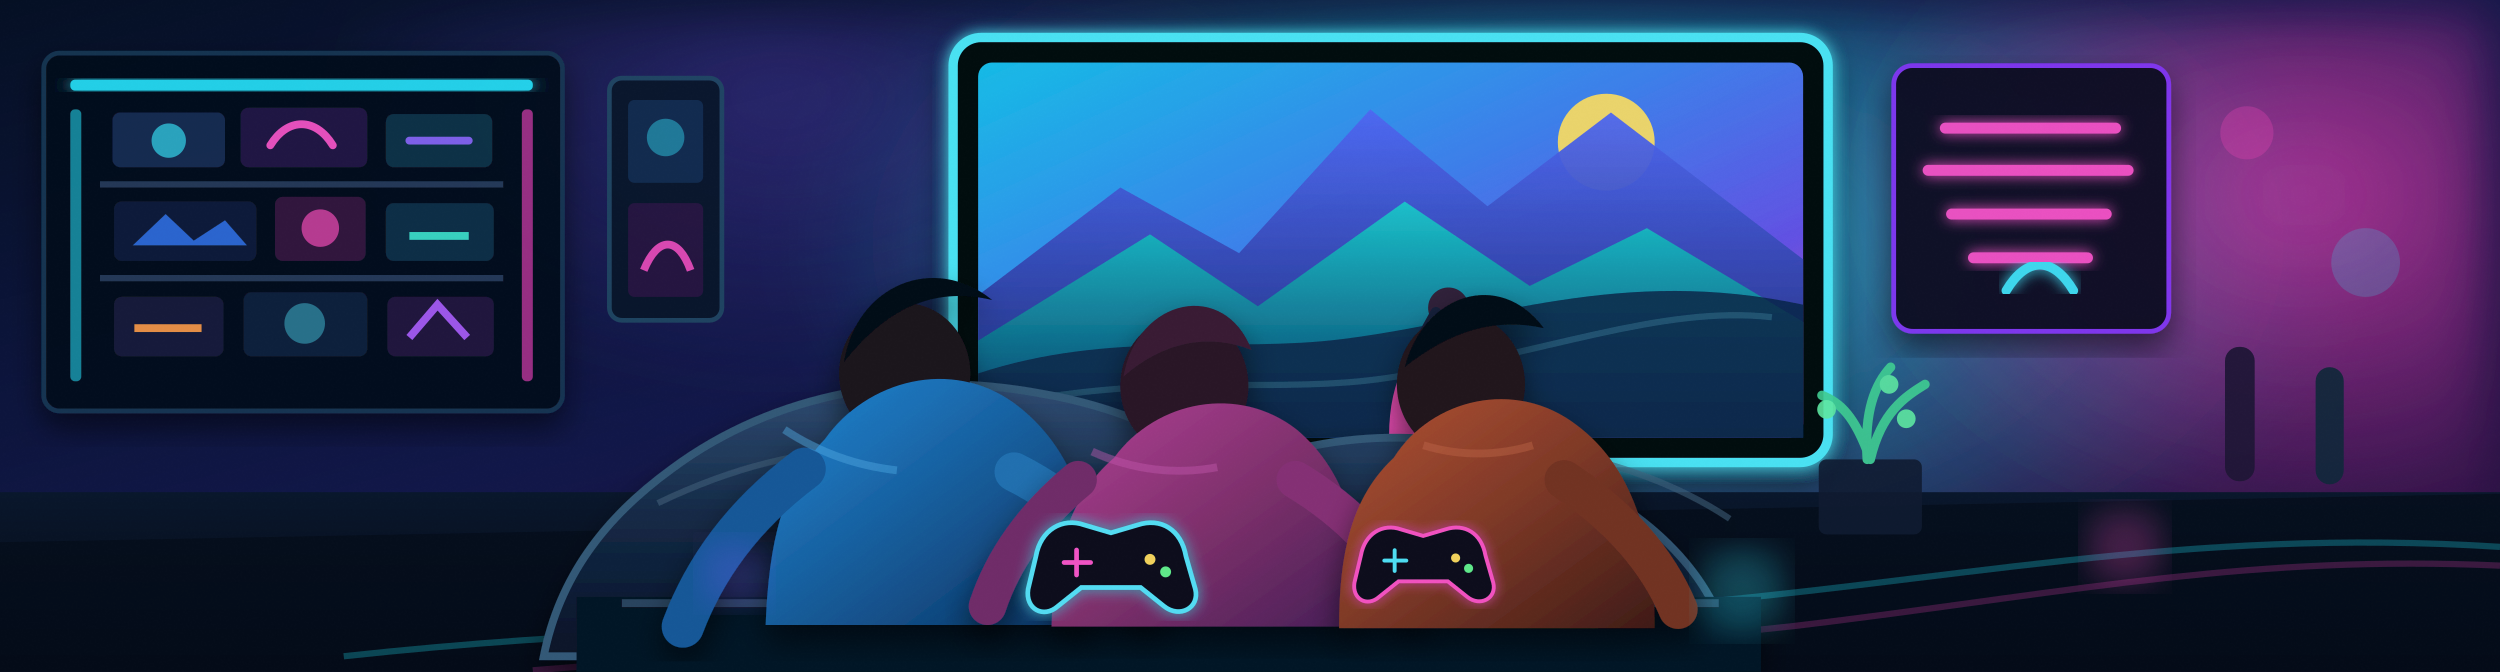
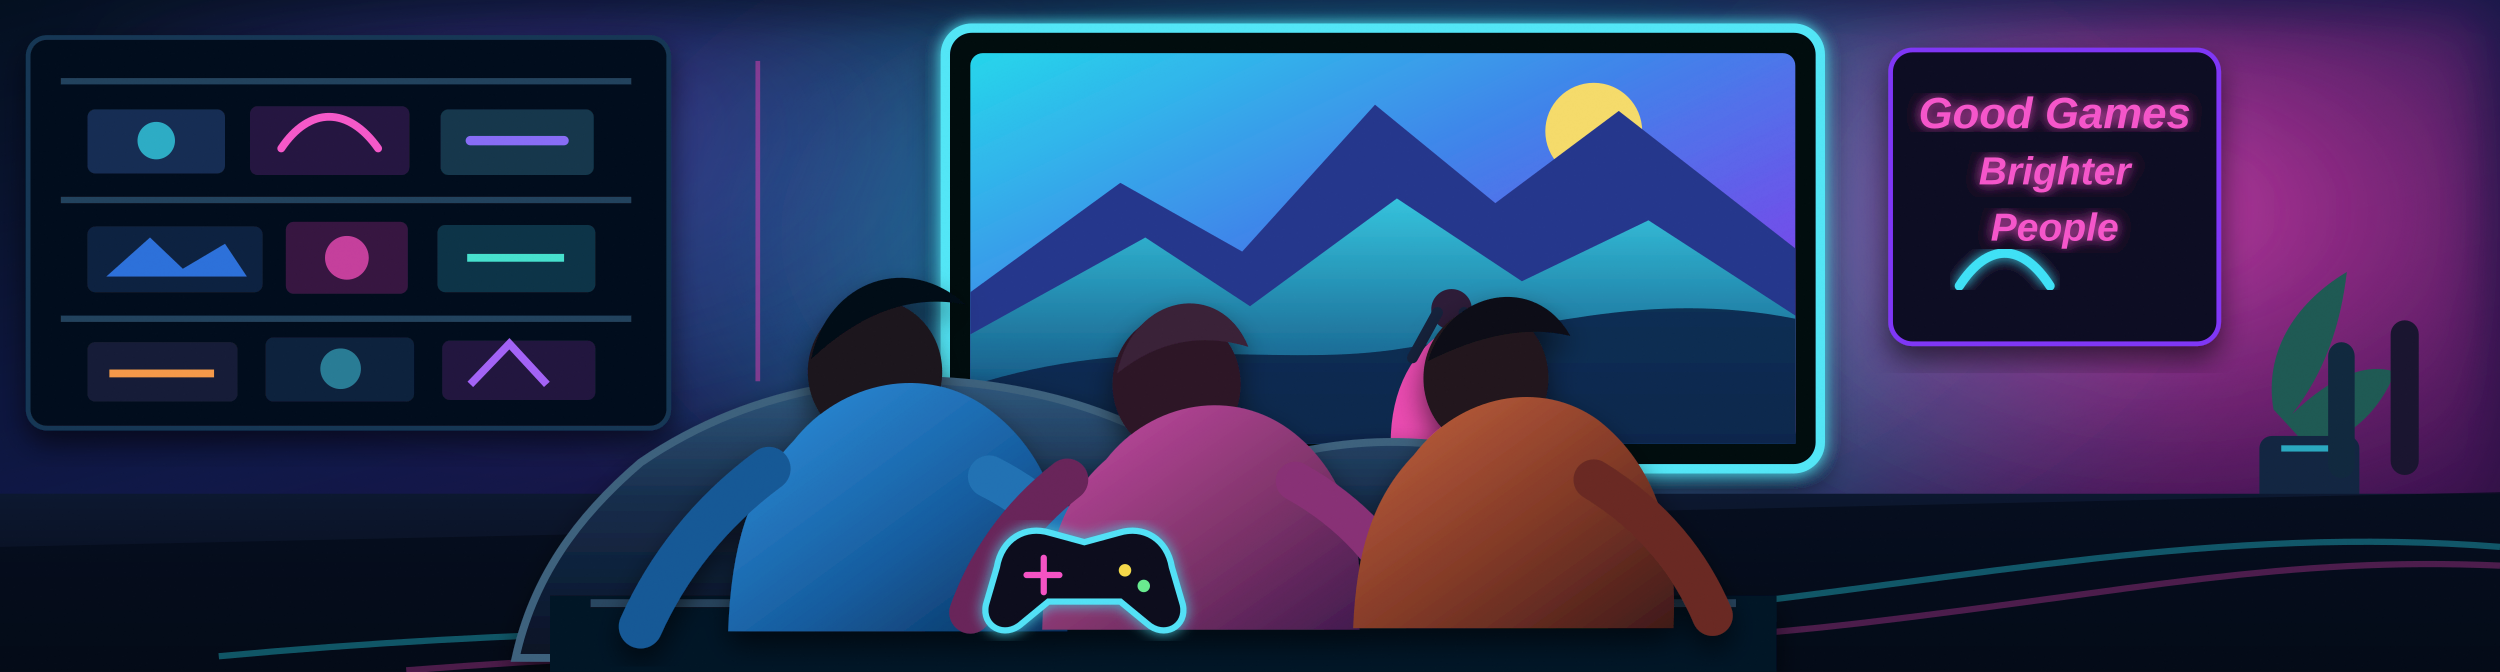
<svg xmlns="http://www.w3.org/2000/svg" viewBox="0 0 1600 430" role="img" aria-labelledby="title desc">
  <defs>
    <linearGradient id="wall" x1="0" y1="0" x2="1" y2="1">
-       <stop stop-color="#041024" />
-       <stop offset=".45" stop-color="#11174b" />
-       <stop offset="1" stop-color="#310e43" />
+       <stop stop-color="#03101f" />
+       <stop offset=".4" stop-color="#101849" />
+       <stop offset="1" stop-color="#390c47" />
    </linearGradient>
    <linearGradient id="floor" x1="0" y1="0" x2="0" y2="1">
-       <stop stop-color="#09172c" />
+       <stop stop-color="#0c1830" />
      <stop offset="1" stop-color="#020711" />
    </linearGradient>
-     <linearGradient id="screenSky" x1="0" y1="0" x2="1" y2="1">
-       <stop stop-color="#17c6f2" />
-       <stop offset=".38" stop-color="#3b8df7" />
-       <stop offset=".73" stop-color="#6755ef" />
-       <stop offset="1" stop-color="#dc4ab7" />
+     <linearGradient id="sky" x1="0" y1="0" x2="1" y2="1">
+       <stop stop-color="#27dff4" />
+       <stop offset=".42" stop-color="#4388f3" />
+       <stop offset=".74" stop-color="#7550f2" />
+       <stop offset="1" stop-color="#ef4aa9" />
    </linearGradient>
-     <linearGradient id="mountainA" x1="0" y1="1" x2="0" y2="0">
-       <stop stop-color="#17266e" />
-       <stop offset="1" stop-color="#536dff" />
-     </linearGradient>
-     <linearGradient id="mountainB" x1="0" y1="1" x2="0" y2="0">
-       <stop stop-color="#073b67" />
-       <stop offset="1" stop-color="#1bd0d5" />
+     <linearGradient id="mount" x1="0" y1="1" x2="0" y2="0">
+       <stop stop-color="#0d3d72" />
+       <stop offset="1" stop-color="#36cbe5" />
    </linearGradient>
    <linearGradient id="sofa" x1="0" y1="0" x2="0" y2="1">
-       <stop stop-color="#315077" />
-       <stop offset=".48" stop-color="#142b49" />
-       <stop offset="1" stop-color="#071327" />
+       <stop stop-color="#315b80" />
+       <stop offset=".42" stop-color="#172f4e" />
+       <stop offset="1" stop-color="#071225" />
    </linearGradient>
-     <linearGradient id="blueHood" x1="0" y1="0" x2="1" y2="1">
-       <stop stop-color="#238ee0" />
-       <stop offset=".5" stop-color="#1762a3" />
-       <stop offset="1" stop-color="#0a3566" />
+     <linearGradient id="blue" x1="0" y1="0" x2="1" y2="1">
+       <stop stop-color="#3199e9" />
+       <stop offset=".58" stop-color="#1761a6" />
+       <stop offset="1" stop-color="#0a315d" />
    </linearGradient>
-     <linearGradient id="pinkHood" x1="0" y1="0" x2="1" y2="1">
-       <stop stop-color="#bb429e" />
-       <stop offset=".52" stop-color="#853270" />
-       <stop offset="1" stop-color="#4a205a" />
+     <linearGradient id="pink" x1="0" y1="0" x2="1" y2="1">
+       <stop stop-color="#d14eae" />
+       <stop offset=".55" stop-color="#87366f" />
+       <stop offset="1" stop-color="#441b4f" />
    </linearGradient>
-     <linearGradient id="rustHood" x1="0" y1="0" x2="1" y2="1">
-       <stop stop-color="#bc5735" />
-       <stop offset=".5" stop-color="#853b27" />
-       <stop offset="1" stop-color="#421c17" />
+     <linearGradient id="rust" x1="0" y1="0" x2="1" y2="1">
+       <stop stop-color="#ce673f" />
+       <stop offset=".55" stop-color="#873b27" />
+       <stop offset="1" stop-color="#411a18" />
    </linearGradient>
-     <radialGradient id="cyanGlow">
+     <radialGradient id="cg">
      <stop stop-color="#2ceaff" stop-opacity=".78" />
      <stop offset="1" stop-color="#2ceaff" stop-opacity="0" />
    </radialGradient>
-     <radialGradient id="pinkGlow">
-       <stop stop-color="#ff43c5" stop-opacity=".66" />
-       <stop offset="1" stop-color="#ff43c5" stop-opacity="0" />
+     <radialGradient id="pg">
+       <stop stop-color="#ff3fc2" stop-opacity=".72" />
+       <stop offset="1" stop-color="#ff3fc2" stop-opacity="0" />
    </radialGradient>
-     <radialGradient id="violetGlow">
-       <stop stop-color="#7856ff" stop-opacity=".55" />
-       <stop offset="1" stop-color="#7856ff" stop-opacity="0" />
+     <radialGradient id="vg">
+       <stop stop-color="#7955ff" stop-opacity=".6" />
+       <stop offset="1" stop-color="#7955ff" stop-opacity="0" />
    </radialGradient>
-     <filter id="blur24">
-       <feGaussianBlur stdDeviation="24" />
-     </filter>
-     <filter id="blur12">
-       <feGaussianBlur stdDeviation="12" />
+     <filter id="blur">
+       <feGaussianBlur stdDeviation="25" />
    </filter>
    <filter id="glow">
-       <feGaussianBlur stdDeviation="4.5" result="b" />
+       <feGaussianBlur stdDeviation="4" result="b" />
      <feMerge>
        <feMergeNode in="b" />
        <feMergeNode in="SourceGraphic" />
      </feMerge>
    </filter>
    <filter id="shadow">
-       <feDropShadow dx="0" dy="10" stdDeviation="10" flood-color="#000" flood-opacity=".55" />
+       <feDropShadow dx="0" dy="9" stdDeviation="9" flood-color="#000" flood-opacity=".58" />
    </filter>
-     <filter id="grain" x="-10%" y="-10%" width="120%" height="120%">
-       <feTurbulence type="fractalNoise" baseFrequency=".75" numOctaves="2" seed="8" result="n" />
-       <feColorMatrix in="n" type="saturate" values="0" result="m" />
-       <feComponentTransfer in="m">
-         <feFuncA type="table" tableValues="0 .085" />
+     <filter id="grain">
+       <feTurbulence type="fractalNoise" baseFrequency=".72" numOctaves="2" seed="11" />
+       <feColorMatrix type="saturate" values="0" />
+       <feComponentTransfer>
+         <feFuncA type="table" tableValues="0 .08" />
      </feComponentTransfer>
    </filter>
  </defs>
  <rect width="1600" height="430" fill="url(#wall)" />
-   <ellipse cx="1010" cy="155" rx="500" ry="265" fill="url(#cyanGlow)" filter="url(#blur24)" />
-   <ellipse cx="1475" cy="125" rx="310" ry="230" fill="url(#pinkGlow)" filter="url(#blur24)" />
-   <ellipse cx="500" cy="60" rx="300" ry="190" fill="url(#violetGlow)" filter="url(#blur24)" opacity=".55" />
-   <g opacity=".94" filter="url(#shadow)">
-     <rect x="28" y="34" width="332" height="229" rx="10" fill="#06101f" stroke="#173757" stroke-width="3" />
-     <rect x="45" y="51" width="296" height="7" rx="3" fill="#27e8ff" filter="url(#glow)" />
-     <rect x="45" y="70" width="7" height="174" rx="3" fill="#27e8ff" opacity=".6" />
-     <rect x="334" y="70" width="7" height="174" rx="3" fill="#ff45c7" opacity=".65" />
-     <path d="M64 118h258M64 178h258" stroke="#263e5c" stroke-width="4" />
-     <rect x="72" y="72" width="72" height="35" rx="5" fill="#172d55" />
-     <circle cx="108" cy="90" r="11" fill="#38e9ff" opacity=".72" />
-     <rect x="154" y="69" width="81" height="38" rx="5" fill="#231847" />
-     <path d="M173 93c11-18 29-18 40 0" fill="none" stroke="#ff59cf" stroke-width="5" stroke-linecap="round" />
-     <rect x="247" y="73" width="68" height="34" rx="5" fill="#0e354a" />
-     <path d="M262 90h38" stroke="#8b6bff" stroke-width="5" stroke-linecap="round" />
-     <rect x="73" y="129" width="91" height="38" rx="5" fill="#111f3b" />
-     <path d="M85 157l21-20 18 17 20-13 14 16z" fill="#2d6fe3" />
-     <rect x="176" y="126" width="58" height="41" rx="5" fill="#351640" />
-     <circle cx="205" cy="146" r="12" fill="#fa4cbb" opacity=".76" />
-     <rect x="247" y="130" width="69" height="37" rx="5" fill="#0c3148" />
-     <path d="M262 151h38" stroke="#3de9d1" stroke-width="5" />
-     <rect x="73" y="190" width="70" height="38" rx="5" fill="#171f3a" />
-     <path d="M86 210h43" stroke="#ff9d48" stroke-width="5" />
-     <rect x="156" y="187" width="79" height="41" rx="5" fill="#10223c" />
-     <circle cx="195" cy="207" r="13" fill="#47e5ff" opacity=".46" />
-     <rect x="248" y="190" width="68" height="38" rx="5" fill="#211641" />
-     <path d="M262 216l18-21 19 21" fill="none" stroke="#ad60ff" stroke-width="5" />
+   <ellipse cx="900" cy="150" rx="560" ry="280" fill="url(#cg)" filter="url(#blur)" />
+   <ellipse cx="1390" cy="135" rx="360" ry="240" fill="url(#pg)" filter="url(#blur)" />
+   <ellipse cx="360" cy="85" rx="330" ry="210" fill="url(#vg)" filter="url(#blur)" opacity=".65" />
+   <g filter="url(#shadow)">
+     <rect x="18" y="24" width="410" height="250" rx="12" fill="#05101f" stroke="#163956" stroke-width="3" />
+     <path d="M39 52h365M39 128h365M39 204h365" stroke="#244560" stroke-width="4" />
+     <path d="M38 50h366" stroke="#28eaff" stroke-width="6" filter="url(#glow)" />
+     <path d="M402 53v193" stroke="#ff42c4" stroke-width="6" filter="url(#glow)" />
+     <rect x="56" y="70" width="88" height="41" rx="5" fill="#152e54" />
+     <circle cx="100" cy="90" r="12" fill="#39ebff" opacity=".7" />
+     <rect x="160" y="68" width="102" height="44" rx="5" fill="#281643" />
+     <path d="M180 95c18-27 43-27 62 0" fill="none" stroke="#ff5bd0" stroke-width="5" stroke-linecap="round" />
+     <rect x="282" y="70" width="98" height="42" rx="5" fill="#12394d" />
+     <path d="M301 90h60" stroke="#8e6fff" stroke-width="6" stroke-linecap="round" />
+     <rect x="56" y="145" width="112" height="42" rx="5" fill="#102442" />
+     <path d="M68 177l28-25 21 20 27-16 14 21z" fill="#2f74e2" />
+     <rect x="183" y="142" width="78" height="46" rx="5" fill="#391543" />
+     <circle cx="222" cy="165" r="14" fill="#fb52bf" opacity=".76" />
+     <rect x="280" y="144" width="101" height="43" rx="5" fill="#0e364a" />
+     <path d="M299 165h62" stroke="#49ead5" stroke-width="5" />
+     <rect x="56" y="219" width="96" height="38" rx="5" fill="#171f37" />
+     <path d="M70 239h67" stroke="#ff9f4b" stroke-width="5" />
+     <rect x="170" y="216" width="95" height="41" rx="5" fill="#10223d" />
+     <circle cx="218" cy="236" r="13" fill="#49e7ff" opacity=".48" />
+     <rect x="283" y="218" width="98" height="38" rx="5" fill="#21163f" />
+     <path d="M301 246l25-26 24 26" fill="none" stroke="#aa66ff" stroke-width="5" />
  </g>
-   <g opacity=".88">
-     <rect x="390" y="50" width="72" height="155" rx="8" fill="#071528" stroke="#214d68" stroke-width="3" />
-     <rect x="402" y="64" width="48" height="53" rx="4" fill="#102f51" />
-     <circle cx="426" cy="88" r="12" fill="#32e7ff" opacity=".5" />
-     <rect x="402" y="130" width="48" height="60" rx="4" fill="#281441" />
-     <path d="M412 173c9-22 22-22 30 0" fill="none" stroke="#ff52c7" stroke-width="5" />
-     <path d="M507 47v170" stroke="#6d4cff" stroke-width="5" opacity=".55" filter="url(#glow)" />
+   <path d="M464 36v205" stroke="#744dff" stroke-width="6" opacity=".7" filter="url(#glow)" />
+   <path d="M485 39v205" stroke="#ff42c1" stroke-width="3" opacity=".45" />
+   <g filter="url(#shadow)">
+     <rect x="605" y="18" width="560" height="282" rx="17" fill="#020711" stroke="#55efff" stroke-width="6" filter="url(#glow)" />
+     <rect x="621" y="34" width="528" height="250" rx="8" fill="url(#sky)" />
+     <circle cx="1020" cy="84" r="31" fill="#ffe46d" />
+     <path d="M621 187l96-70 78 44 85-94 77 63 79-59 113 88v125H621z" fill="#283891" />
+     <path d="M621 214l112-62 67 44 94-69 80 53 81-39 94 61v82H621z" fill="url(#mount)" />
+     <path d="M621 247c109-35 190-12 270-23 90-13 162-39 258-20v80H621z" fill="#08264a" opacity=".9" />
+     <path d="M890 284c0-35 14-61 39-75 26 11 43 35 50 75z" fill="#f34db6" />
+     <circle cx="929" cy="198" r="13" fill="#2e1c39" />
+     <path d="M920 200l-16 29M937 200l20 29" stroke="#17223b" stroke-width="7" stroke-linecap="round" />
+     <rect x="839" y="307" width="92" height="11" rx="5" fill="#142640" />
+     <path d="M885 301v31" stroke="#294b67" stroke-width="10" />
+     <path d="M792 334h186" stroke="#27eaff" stroke-width="5" filter="url(#glow)" />
  </g>
  <g filter="url(#shadow)">
-     <rect x="610" y="24" width="560" height="272" rx="18" fill="#020711" stroke="#4eeeff" stroke-width="6" filter="url(#glow)" />
-     <rect x="626" y="40" width="528" height="240" rx="9" fill="url(#screenSky)" />
-     <circle cx="1028" cy="91" r="31" fill="#ffe469" opacity=".96" />
-     <path d="M626 189l91-69 76 42 84-92 75 62 79-60 123 94v114H626z" fill="url(#mountainA)" opacity=".95" />
-     <path d="M626 218l110-68 69 46 94-67 80 54 75-37 100 60v74H626z" fill="url(#mountainB)" opacity=".96" />
-     <path d="M626 239c85-28 163-13 233-22 96-12 178-47 295-22v85H626z" fill="#082448" opacity=".82" />
-     <path d="M889 279c0-37 14-61 38-74 26 9 44 33 51 74z" fill="#f050b8" />
-     <circle cx="927" cy="197" r="13" fill="#33203a" />
-     <path d="M919 200l-16 29M936 200l21 29" stroke="#17223d" stroke-width="7" stroke-linecap="round" />
-     <path d="M652 257c98-18 168-5 235-15 100-15 176-47 247-39" fill="none" stroke="#9ef7ff" stroke-opacity=".18" stroke-width="4" />
-     <rect x="845" y="301" width="84" height="10" rx="5" fill="#132640" />
-     <path d="M887 296v32" stroke="#2a4562" stroke-width="10" />
-     <path d="M800 330h176" stroke="#25eaff" stroke-width="5" filter="url(#glow)" />
+     <rect x="1210" y="32" width="210" height="188" rx="14" fill="#100820" stroke="#8438ff" stroke-width="3" />
+     <text x="1315" y="82" text-anchor="middle" font-family="Arial,sans-serif" font-size="28" font-style="italic" font-weight="700" fill="#ff59d1" filter="url(#glow)">Good Games</text>
+     <text x="1315" y="118" text-anchor="middle" font-family="Arial,sans-serif" font-size="25" font-style="italic" font-weight="700" fill="#ff59d1" filter="url(#glow)">Brighter</text>
+     <text x="1315" y="154" text-anchor="middle" font-family="Arial,sans-serif" font-size="25" font-style="italic" font-weight="700" fill="#ff59d1" filter="url(#glow)">People</text>
+     <path d="M1254 183c18-28 40-28 58 0" fill="none" stroke="#42eaff" stroke-width="6" stroke-linecap="round" filter="url(#glow)" />
  </g>
-   <g opacity=".95">
-     <rect x="1212" y="42" width="176" height="170" rx="12" fill="#100922" stroke="#8739ff" stroke-width="3" filter="url(#shadow)" />
-     <path d="M1245 82h109M1234 109h128M1249 137h99M1263 165h73" stroke="#ff55ce" stroke-width="7" stroke-linecap="round" filter="url(#glow)" />
-     <path d="M1284 186c13-22 30-22 43 0" fill="none" stroke="#41eaff" stroke-width="6" stroke-linecap="round" filter="url(#glow)" />
-     <circle cx="1438" cy="85" r="17" fill="#ff46bf" opacity=".3" />
-     <circle cx="1514" cy="168" r="22" fill="#38e8ff" opacity=".22" />
-     <rect x="1424" y="222" width="19" height="86" rx="9" fill="#211638" />
-     <path d="M1433 225v76" stroke="#ff45c3" stroke-width="7" filter="url(#glow)" />
-     <rect x="1482" y="235" width="18" height="75" rx="9" fill="#13283e" />
-     <path d="M1491 238v65" stroke="#3aeaff" stroke-width="7" filter="url(#glow)" />
+   <g>
+     <path d="M1455 262c-6-35 12-67 47-88-4 34-14 64-35 91 26-25 48-33 66-27-11 27-30 43-55 49z" fill="#1f5d55" />
+     <rect x="1446" y="279" width="64" height="50" rx="8" fill="#132743" />
+     <path d="M1460 287h36" stroke="#36e8ff" stroke-width="4" opacity=".7" />
+     <rect x="1530" y="205" width="18" height="99" rx="9" fill="#1a1530" />
+     <path d="M1539 212v84" stroke="#ff48c7" stroke-width="7" filter="url(#glow)" />
+     <rect x="1490" y="219" width="17" height="87" rx="9" fill="#112a40" />
+     <path d="M1498 226v72" stroke="#35eaff" stroke-width="7" filter="url(#glow)" />
  </g>
-   <rect y="315" width="1600" height="115" fill="url(#floor)" />
-   <path d="M0 347L1600 316V430H0z" fill="#030c19" opacity=".72" />
-   <path d="M220 420c314-34 579-11 828-31 201-16 349-52 552-39" fill="none" stroke="#21e9ff" stroke-opacity=".28" stroke-width="4" />
-   <path d="M341 429c330-28 598-1 829-31 160-20 273-43 430-36" fill="none" stroke="#ff45c4" stroke-opacity=".23" stroke-width="4" />
+   <rect y="316" width="1600" height="114" fill="url(#floor)" />
+   <path d="M0 350L1600 315V430H0z" fill="#030b18" opacity=".75" />
+   <path d="M140 420c390-36 660 0 931-29 195-21 349-55 529-41" fill="none" stroke="#29eaff" stroke-opacity=".35" stroke-width="4" />
+   <path d="M260 429c400-31 663 1 929-30 179-21 273-43 411-37" fill="none" stroke="#ff46c4" stroke-opacity=".3" stroke-width="4" />
  <g filter="url(#shadow)">
-     <path d="M430 300c66-49 152-64 237-48 47 8 88 26 119 50 70-30 151-29 217 2 60 29 96 69 105 116H348c10-50 38-88 82-120z" fill="url(#sofa)" stroke="#355d7c" stroke-width="5" />
-     <path d="M369 382h758v48H369z" fill="#061226" />
-     <path d="M398 386h702" stroke="#294762" stroke-width="5" />
-     <path d="M421 322c48-23 92-34 139-35M991 288c43 8 83 22 116 44" fill="none" stroke="#456781" stroke-width="4" opacity=".55" />
+     <path d="M410 296c73-50 162-63 248-45 50 10 91 31 125 54 72-31 154-29 223 3 62 29 98 70 109 113H330c11-50 38-89 80-125z" fill="url(#sofa)" stroke="#406581" stroke-width="5" />
+     <path d="M352 381h785v49H352z" fill="#061225" />
+     <path d="M378 386h733" stroke="#2b4863" stroke-width="5" />
  </g>
  <g filter="url(#shadow)">
-     <ellipse cx="579" cy="239" rx="42" ry="45" fill="#1c151d" />
-     <path d="M540 232c8-50 58-70 95-40-34-8-65 2-95 40z" fill="#050b15" />
-     <path d="M528 281c27-38 81-52 121-23 38 28 55 75 50 142H490c2-53 11-91 38-119z" fill="url(#blueHood)" />
-     <path d="M515 300c-40 30-64 64-78 101" stroke="#175c9f" stroke-width="27" stroke-linecap="round" />
-     <path d="M649 302c38 19 68 49 84 84" stroke="#2175b8" stroke-width="25" stroke-linecap="round" />
-     <path d="M502 275c23 15 46 23 72 26" fill="none" stroke="#55b7f4" stroke-width="5" opacity=".42" />
+     <ellipse cx="560" cy="238" rx="43" ry="46" fill="#1e161e" />
+     <path d="M519 230c11-52 63-68 99-35-34-7-67 5-99 35z" fill="#040a13" />
+     <path d="M508 282c30-38 85-50 125-20 39 29 54 76 50 142H466c2-54 13-92 42-122z" fill="url(#blue)" />
+     <path d="M492 300c-38 28-65 63-82 101" stroke="#195c9b" stroke-width="28" stroke-linecap="round" />
+     <path d="M633 305c36 18 65 48 80 81" stroke="#2176b9" stroke-width="27" stroke-linecap="round" />
+     <ellipse cx="753" cy="246" rx="41" ry="45" fill="#2e1828" />
+     <path d="M715 239c10-51 66-61 84-17-30-9-58-4-84 17z" fill="#3b2037" />
+     <path d="M708 294c29-37 82-47 120-17 34 27 46 70 42 126H667c1-48 13-85 41-109z" fill="url(#pink)" />
+     <path d="M683 307c-31 24-51 54-62 85" stroke="#6c255c" stroke-width="27" stroke-linecap="round" />
+     <path d="M829 308c36 20 61 48 75 80" stroke="#8e3079" stroke-width="25" stroke-linecap="round" />
+     <ellipse cx="951" cy="242" rx="40" ry="45" fill="#20171b" />
+     <path d="M914 231c14-46 69-56 91-16-29-7-59 0-91 16z" fill="#070b14" />
+     <path d="M905 291c29-38 81-49 118-22 37 29 51 75 48 133H866c2-48 12-83 39-111z" fill="url(#rust)" />
+     <path d="M1020 307c39 24 62 54 76 87" stroke="#6d2c22" stroke-width="26" stroke-linecap="round" />
  </g>
-   <g filter="url(#shadow)">
-     <ellipse cx="758" cy="247" rx="41" ry="45" fill="#2b1727" />
-     <path d="M719 241c9-51 65-62 82-17-28-11-57-5-82 17z" fill="#3a1e35" />
-     <path d="M713 293c27-37 80-47 117-18 32 27 44 69 40 126H673c1-47 12-84 40-108z" fill="url(#pinkHood)" />
-     <path d="M690 307c-29 24-48 51-58 81" stroke="#752d6d" stroke-width="24" stroke-linecap="round" />
-     <path d="M829 307c35 21 61 49 75 79" stroke="#8c337a" stroke-width="24" stroke-linecap="round" />
-     <path d="M699 289c26 12 54 15 80 10" fill="none" stroke="#d160bb" stroke-width="5" opacity=".4" />
+   <g filter="url(#glow)">
+     <path d="M638 363c3-18 18-27 34-22l22 6 22-6c16-5 31 4 34 22l7 24c3 14-12 22-23 12l-17-14h-46l-17 14c-11 10-26 2-23-12z" fill="#07111f" stroke="#55eaff" stroke-width="4" />
+     <path d="M657 368h21M668 357v22" stroke="#ff55cb" stroke-width="4" stroke-linecap="round" />
+     <circle cx="720" cy="365" r="4" fill="#ffe14c" />
+     <circle cx="732" cy="375" r="4" fill="#6df594" />
  </g>
-   <g filter="url(#shadow)">
-     <ellipse cx="935" cy="246" rx="41" ry="45" fill="#21161d" />
-     <path d="M899 235c12-47 61-63 89-25-31-7-60 2-89 25z" fill="#060a13" />
-     <path d="M892 293c24-38 78-51 117-21 35 26 50 72 50 130H857c0-48 8-84 35-109z" fill="url(#rustHood)" />
-     <path d="M1001 307c36 24 60 52 73 83" stroke="#783423" stroke-width="25" stroke-linecap="round" />
-     <path d="M911 285c23 7 47 7 70 0" fill="none" stroke="#cf704c" stroke-width="5" opacity=".38" />
-   </g>
-   <g transform="translate(663 341)" filter="url(#glow)">
-     <path d="M0 15c3-17 17-25 31-20l17 5 17-5c15-5 28 3 31 20l6 21c3 12-10 19-20 11L67 35H29L14 47C5 55-7 49-5 36z" fill="#07111f" stroke="#58e9ff" stroke-width="3" />
-     <path d="M18 19h17M26 11v16" stroke="#ff58ce" stroke-width="3" stroke-linecap="round" />
-     <circle cx="73" cy="17" r="3.5" fill="#ffdd5f" />
-     <circle cx="83" cy="25" r="3.5" fill="#65f590" />
-   </g>
-   <g transform="translate(871 343) scale(.83)" filter="url(#glow)">
-     <path d="M0 15c3-17 17-25 31-20l17 5 17-5c15-5 28 3 31 20l6 21c3 12-10 19-20 11L67 35H29L14 47C5 55-7 49-5 36z" fill="#07111f" stroke="#ff57ca" stroke-width="3" />
-     <path d="M18 19h17M26 11v16" stroke="#52eaff" stroke-width="3" stroke-linecap="round" />
-     <circle cx="73" cy="17" r="3.5" fill="#ffdd5f" />
-     <circle cx="83" cy="25" r="3.5" fill="#65f590" />
-   </g>
-   <g opacity=".9">
-     <rect x="1164" y="294" width="66" height="48" rx="5" fill="#101c32" />
-     <path d="M1197 294c-10-28-19-36-31-41M1197 294c7-30 22-40 35-48M1195 294c-2-31 5-48 15-59" fill="none" stroke="#42d899" stroke-width="6" stroke-linecap="round" />
-     <circle cx="1220" cy="268" r="6" fill="#62f4a9" />
-     <circle cx="1169" cy="262" r="6" fill="#62f4a9" />
-     <circle cx="1209" cy="246" r="6" fill="#62f4a9" />
-   </g>
-   <g opacity=".28">
-     <circle cx="1360" cy="350" r="25" fill="#ff50c8" filter="url(#blur12)" />
-     <circle cx="1115" cy="378" r="28" fill="#37e9ff" filter="url(#blur12)" />
-     <circle cx="470" cy="367" r="22" fill="#725bff" filter="url(#blur12)" />
-   </g>
-   <rect width="1600" height="430" fill="#fff" filter="url(#grain)" opacity=".16" />
-   <rect width="1600" height="430" fill="#020711" opacity=".055" />
+   <rect width="1600" height="430" fill="#fff" filter="url(#grain)" opacity=".13" />
+   <rect width="1600" height="430" fill="#020711" opacity=".04" />
</svg>
